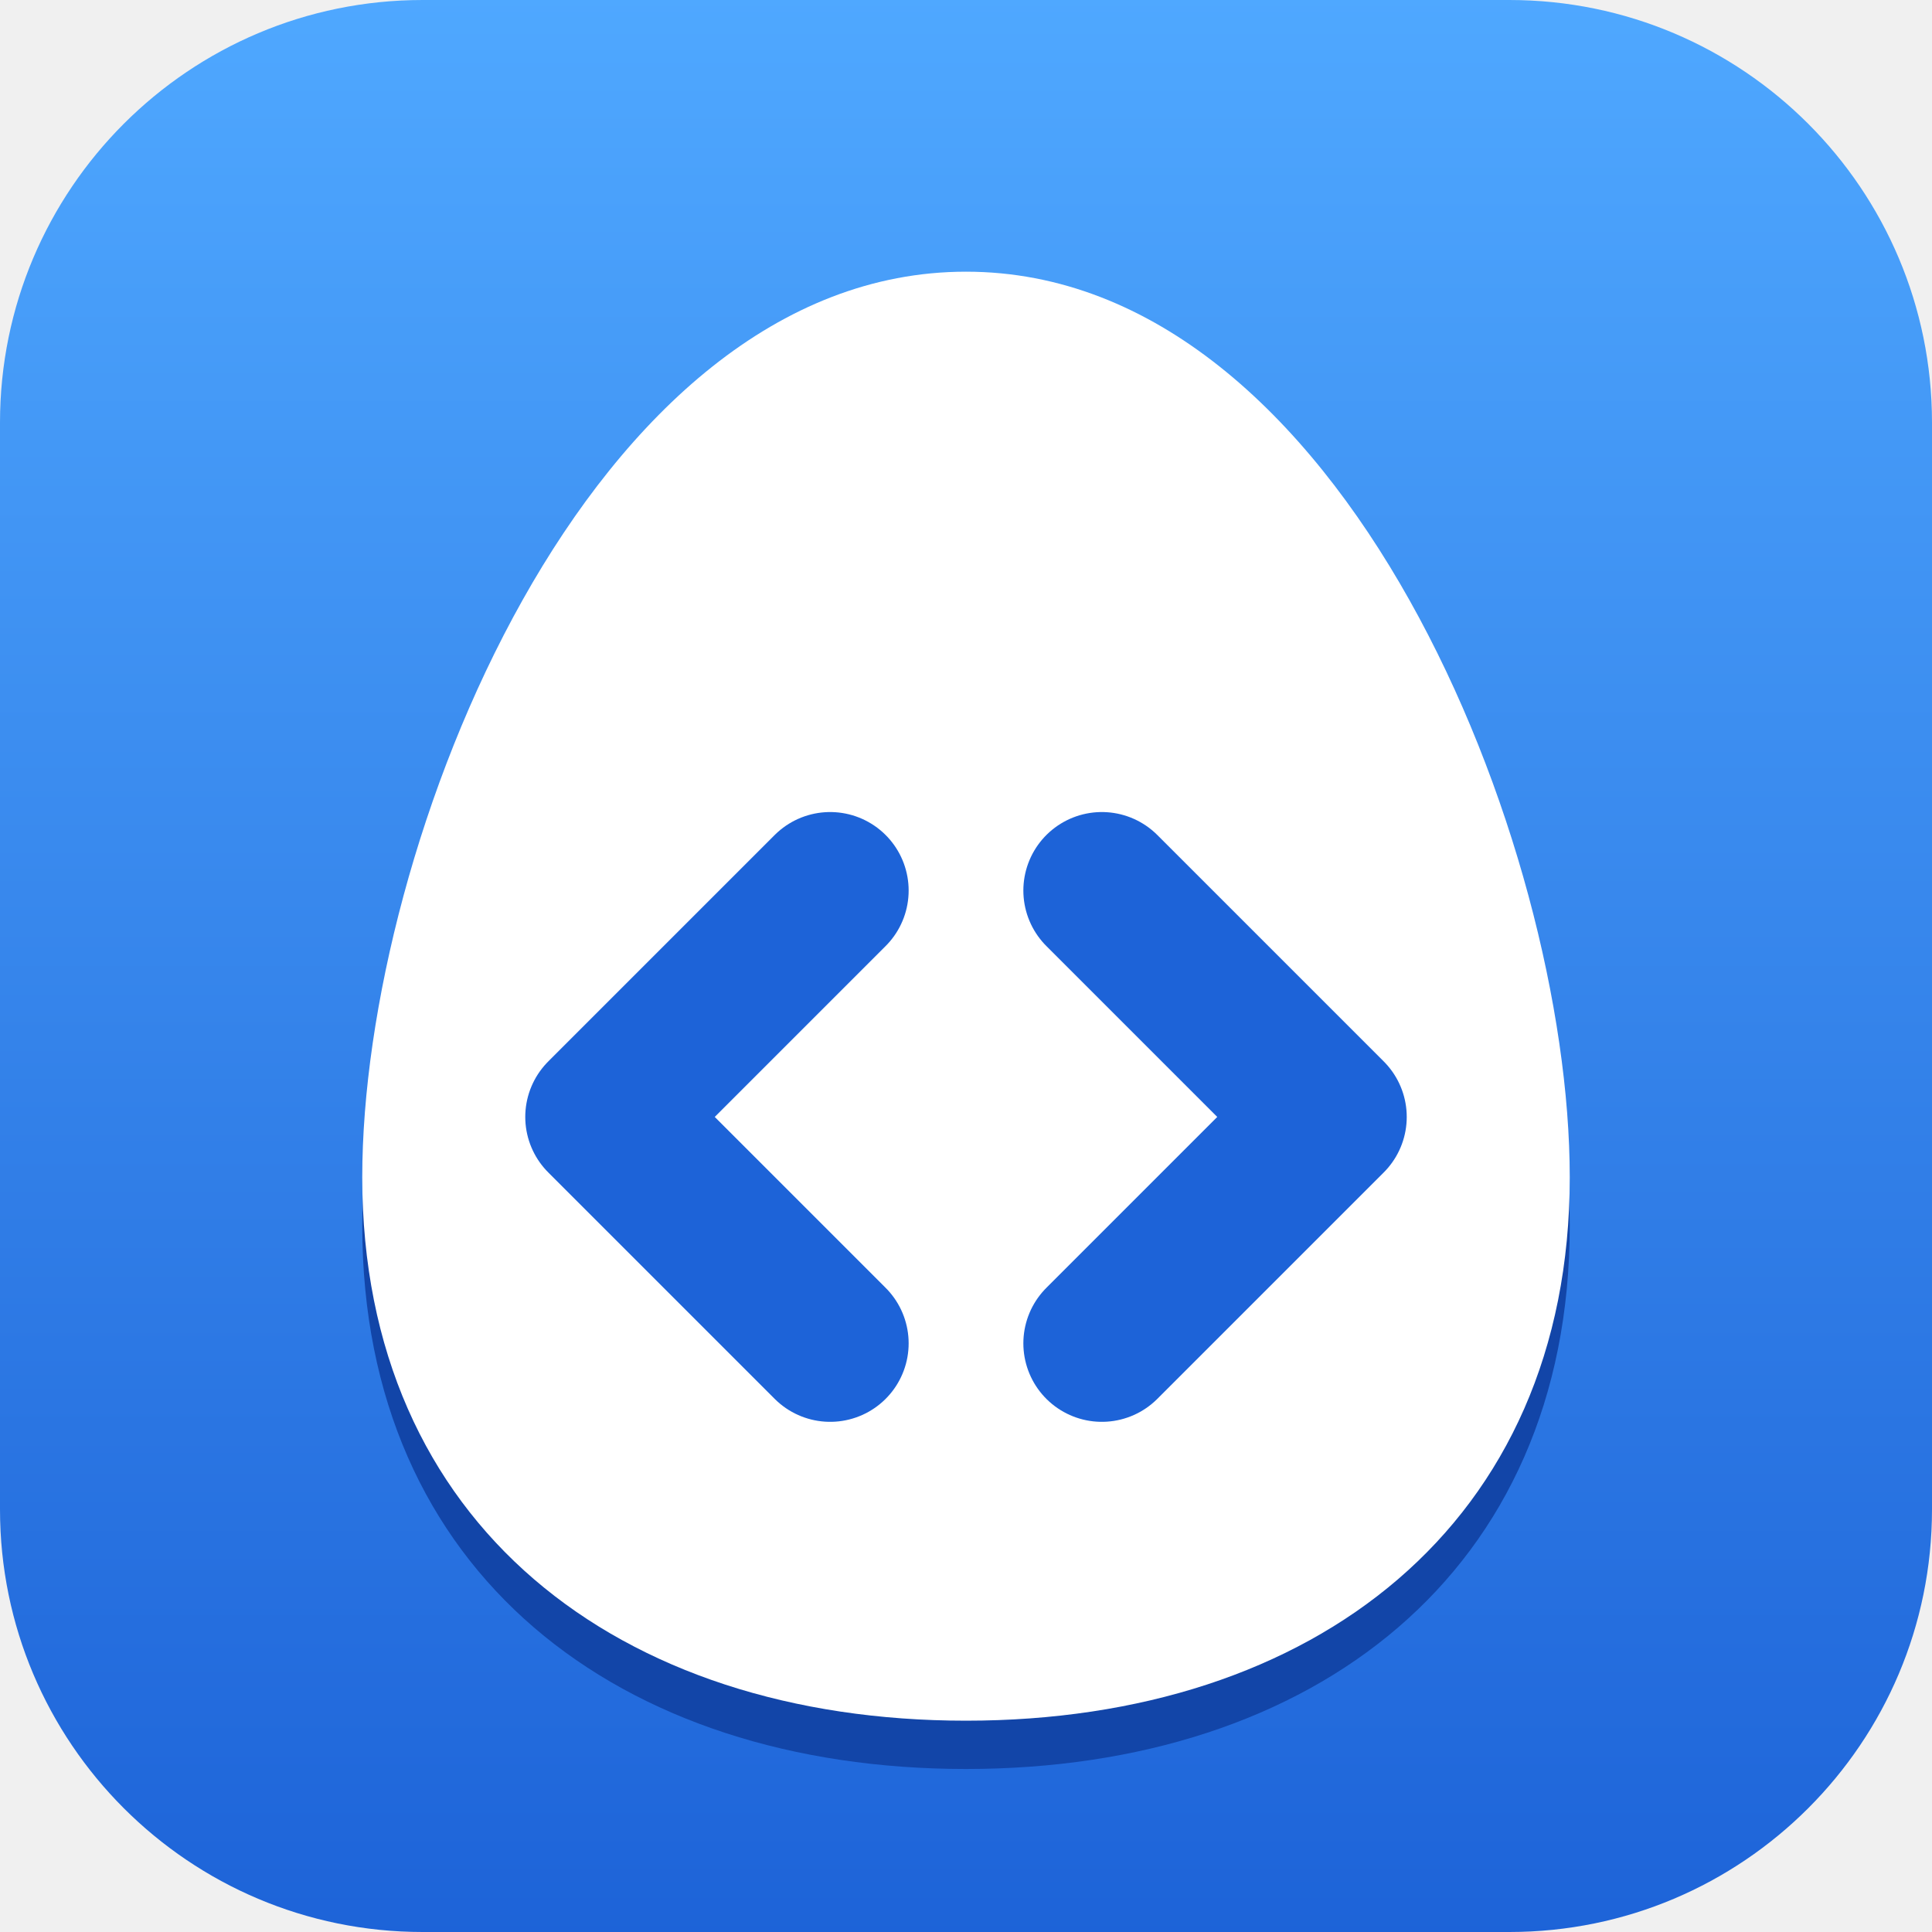
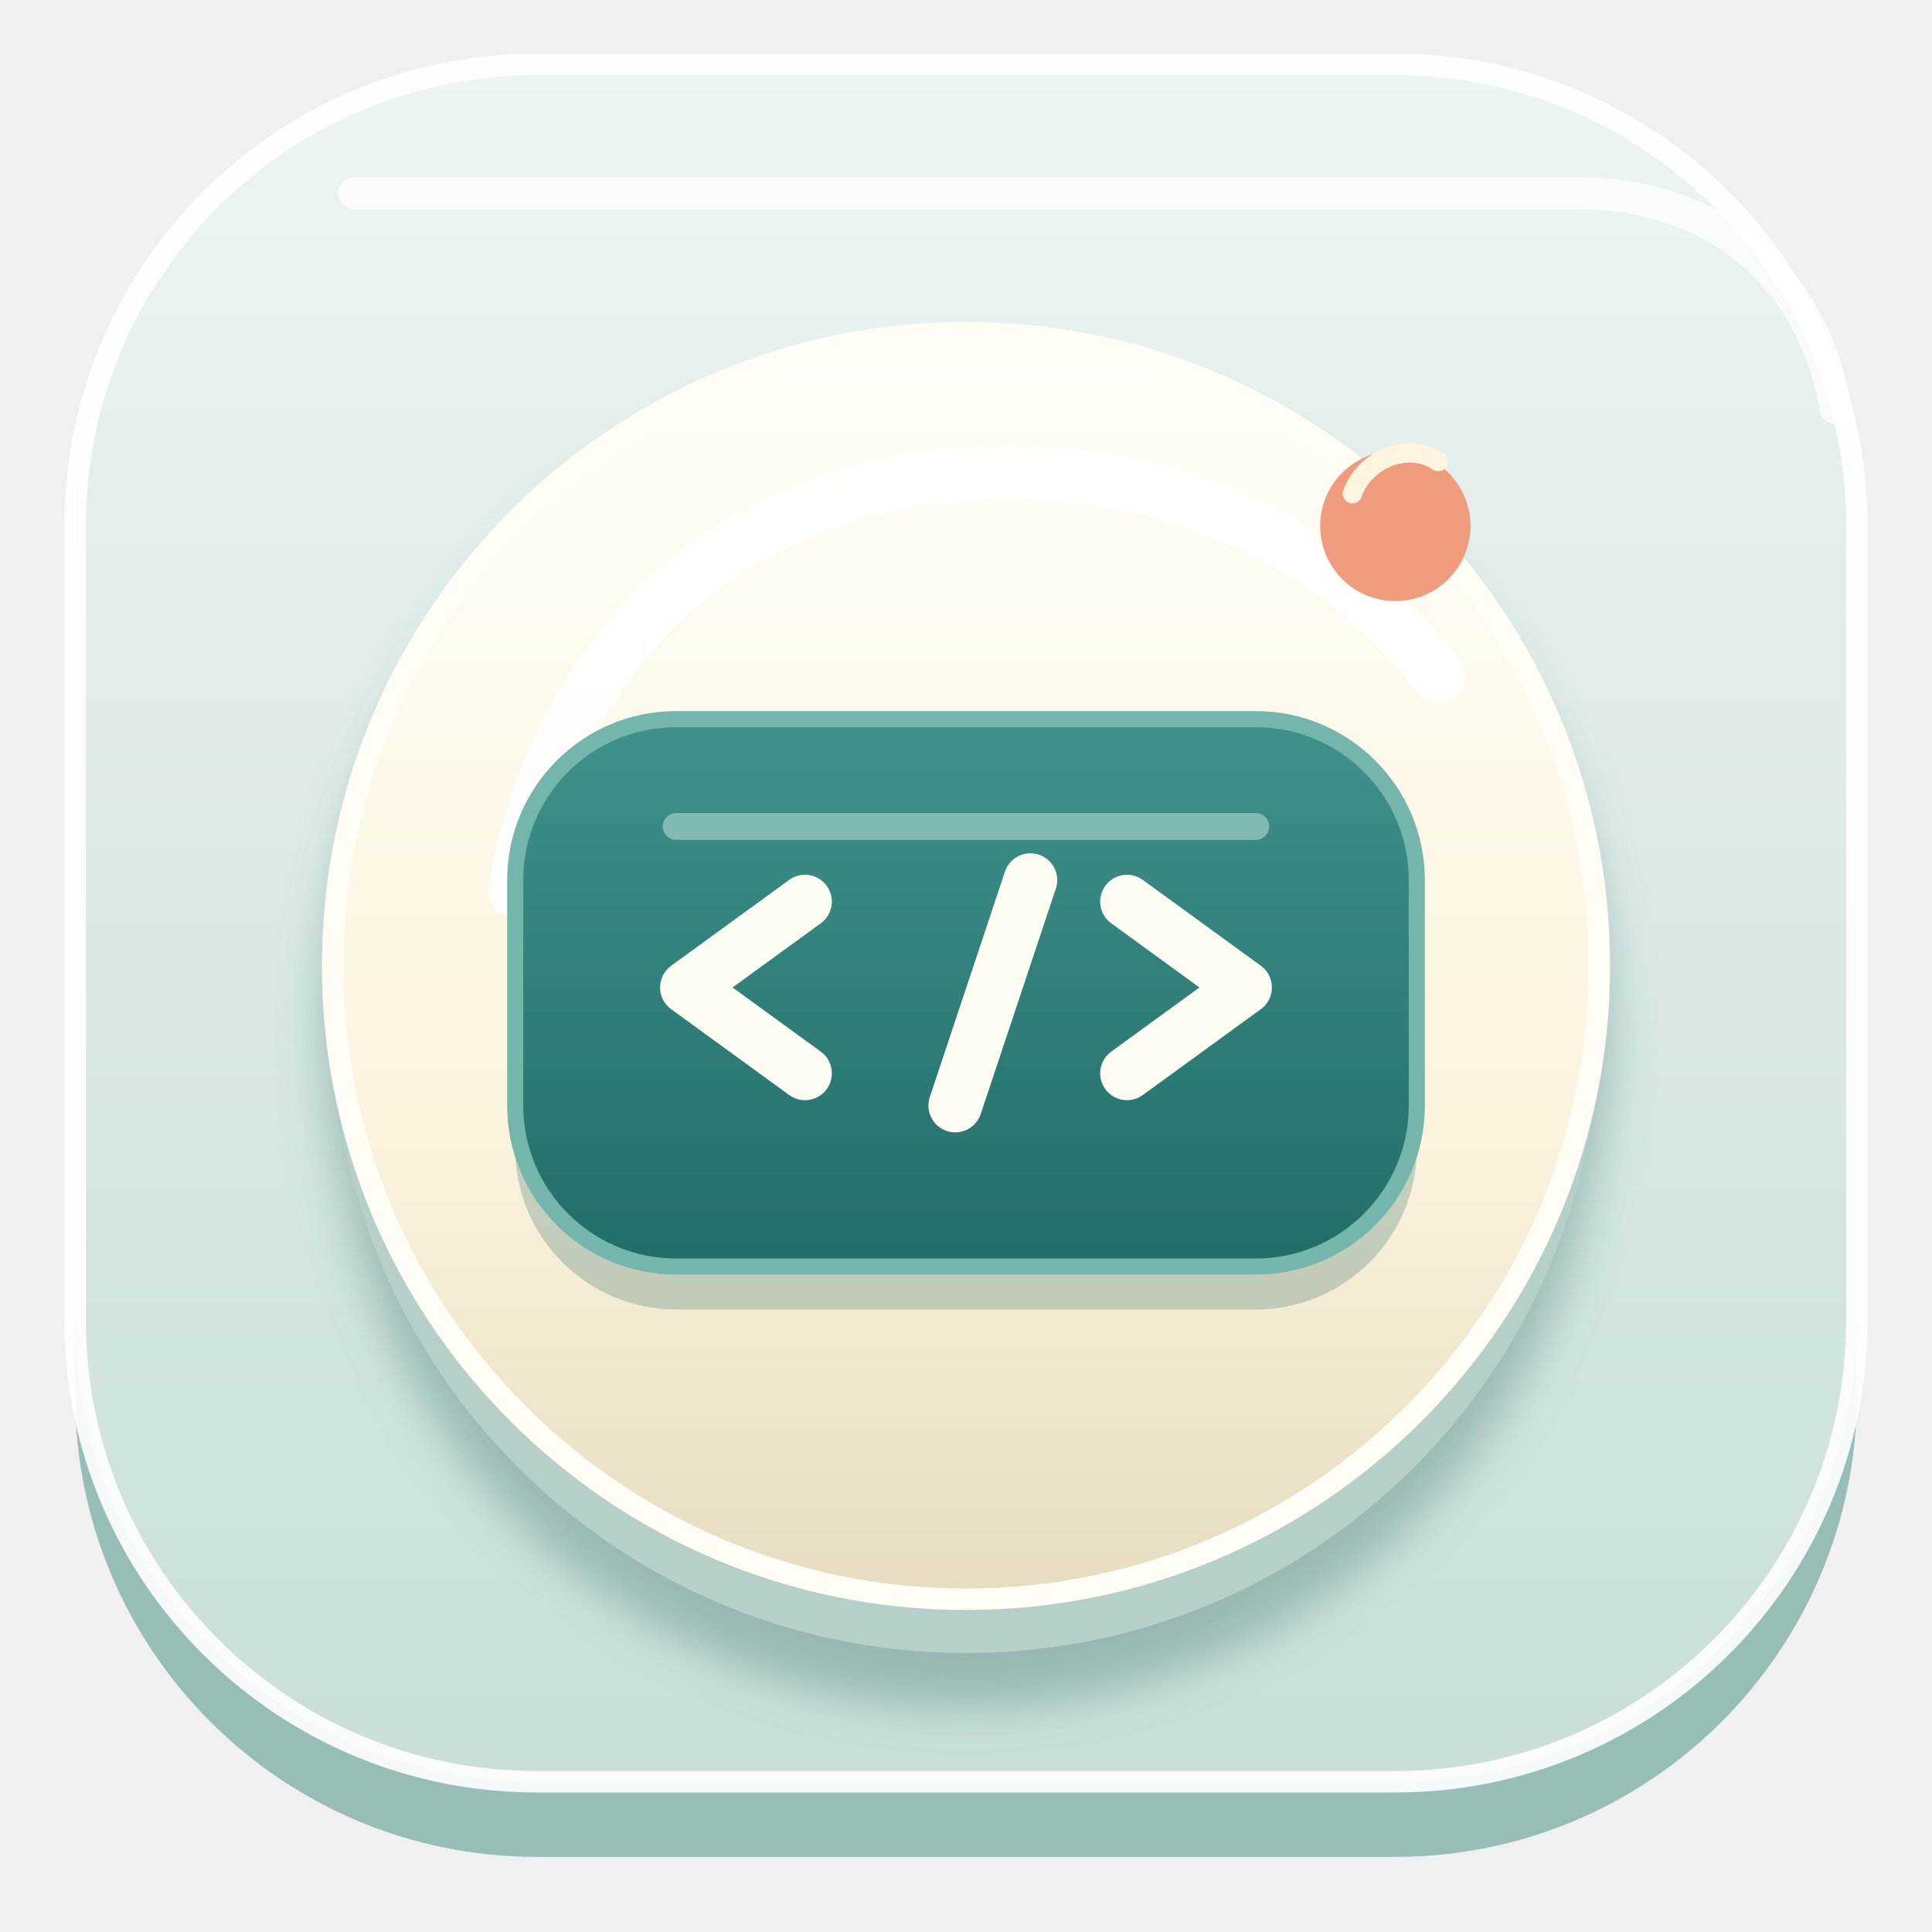
- <svg xmlns="http://www.w3.org/2000/svg" viewBox="0 0 64 64">
+ <svg xmlns="http://www.w3.org/2000/svg" viewBox="0 0 180 180" role="img" aria-label="HTMLとCSSのおさらいアプリ">
  <defs>
-     <linearGradient id="b" x1="0" y1="0" x2="0" y2="1">
-       <stop offset="0" stop-color="#4fa8ff" />
-       <stop offset="1" stop-color="#1d63d8" />
+     <linearGradient id="base" x1="0" y1="0" x2="0" y2="1">
+       <stop offset="0" stop-color="#edf5f3" />
+       <stop offset="1" stop-color="#c9ded9" />
    </linearGradient>
+     <linearGradient id="badge" x1="0" y1="0" x2="0" y2="1">
+       <stop offset="0" stop-color="#fffef8" />
+       <stop offset="0.62" stop-color="#fbf4df" />
+       <stop offset="1" stop-color="#e7dcc0" />
+     </linearGradient>
+     <linearGradient id="screen" x1="0" y1="0" x2="0" y2="1">
+       <stop offset="0" stop-color="#3f928b" />
+       <stop offset="1" stop-color="#226d68" />
+     </linearGradient>
+     <filter id="short-shadow" x="-20%" y="-20%" width="140%" height="150%">
+       <feDropShadow dx="0" dy="5" stdDeviation="2.2" flood-color="#4f817b" flood-opacity=".42" />
+     </filter>
  </defs>
-   <rect width="64" height="64" rx="14" fill="url(#b)" />
-   <path d="M32 10.6c12.500 0 20 19 20 30 0 11.500-8.500 18-20 18s-20-6.500-20-18c0-11 7.500-30 20-30z" fill="#1245a8" />
-   <path d="M32 9c12.500 0 20 19 20 30 0 11.500-8.500 18-20 18s-20-6.500-20-18c0-11 7.500-30 20-30z" fill="#fff" />
-   <g fill="none" stroke="#1d63d8" stroke-width="5.200" stroke-linecap="round" stroke-linejoin="round">
-     <path d="M27.500 29.500 20 37l7.500 7.500" />
-     <path d="M36.500 29.500 44 37l-7.500 7.500" />
+   <rect x="7" y="10" width="166" height="163" rx="43" fill="#96bdb6" />
+   <rect x="7" y="6" width="166" height="160" rx="43" fill="url(#base)" stroke="#fff" stroke-opacity=".9" stroke-width="2" />
+   <path d="M33 18h114c13 0 22 8 24 20" fill="none" stroke="#fff" stroke-linecap="round" stroke-opacity=".72" stroke-width="3" />
+   <g filter="url(#short-shadow)">
+     <circle cx="90" cy="95" r="59" fill="#b7cfc9" />
+     <circle cx="90" cy="90" r="59" fill="url(#badge)" stroke="#fffdf6" stroke-width="2" />
+     <path d="M48 83c4-24 22-39 46-39 16 0 31 7 40 19" fill="none" stroke="#fff" stroke-linecap="round" stroke-opacity=".9" stroke-width="5" />
+     <rect x="48" y="71" width="84" height="51" rx="15" fill="#1c625e" opacity=".24" />
+     <rect x="48" y="67" width="84" height="51" rx="15" fill="url(#screen)" stroke="#75b6ac" stroke-width="1.5" />
+     <path d="M63 77h54" stroke="#b9e2d8" stroke-linecap="round" stroke-opacity=".55" stroke-width="2.5" />
+     <path d="m75 84-11 8 11 8M105 84l11 8-11 8M96 82l-7 21" fill="none" stroke="#fffdf1" stroke-linecap="round" stroke-linejoin="round" stroke-width="5" />
  </g>
+   <circle cx="130" cy="49" r="7" fill="#ef9b7d" />
+   <path d="M126 46c1-3 5-5 8-3" fill="none" stroke="#fff4df" stroke-linecap="round" stroke-width="1.8" />
</svg>
